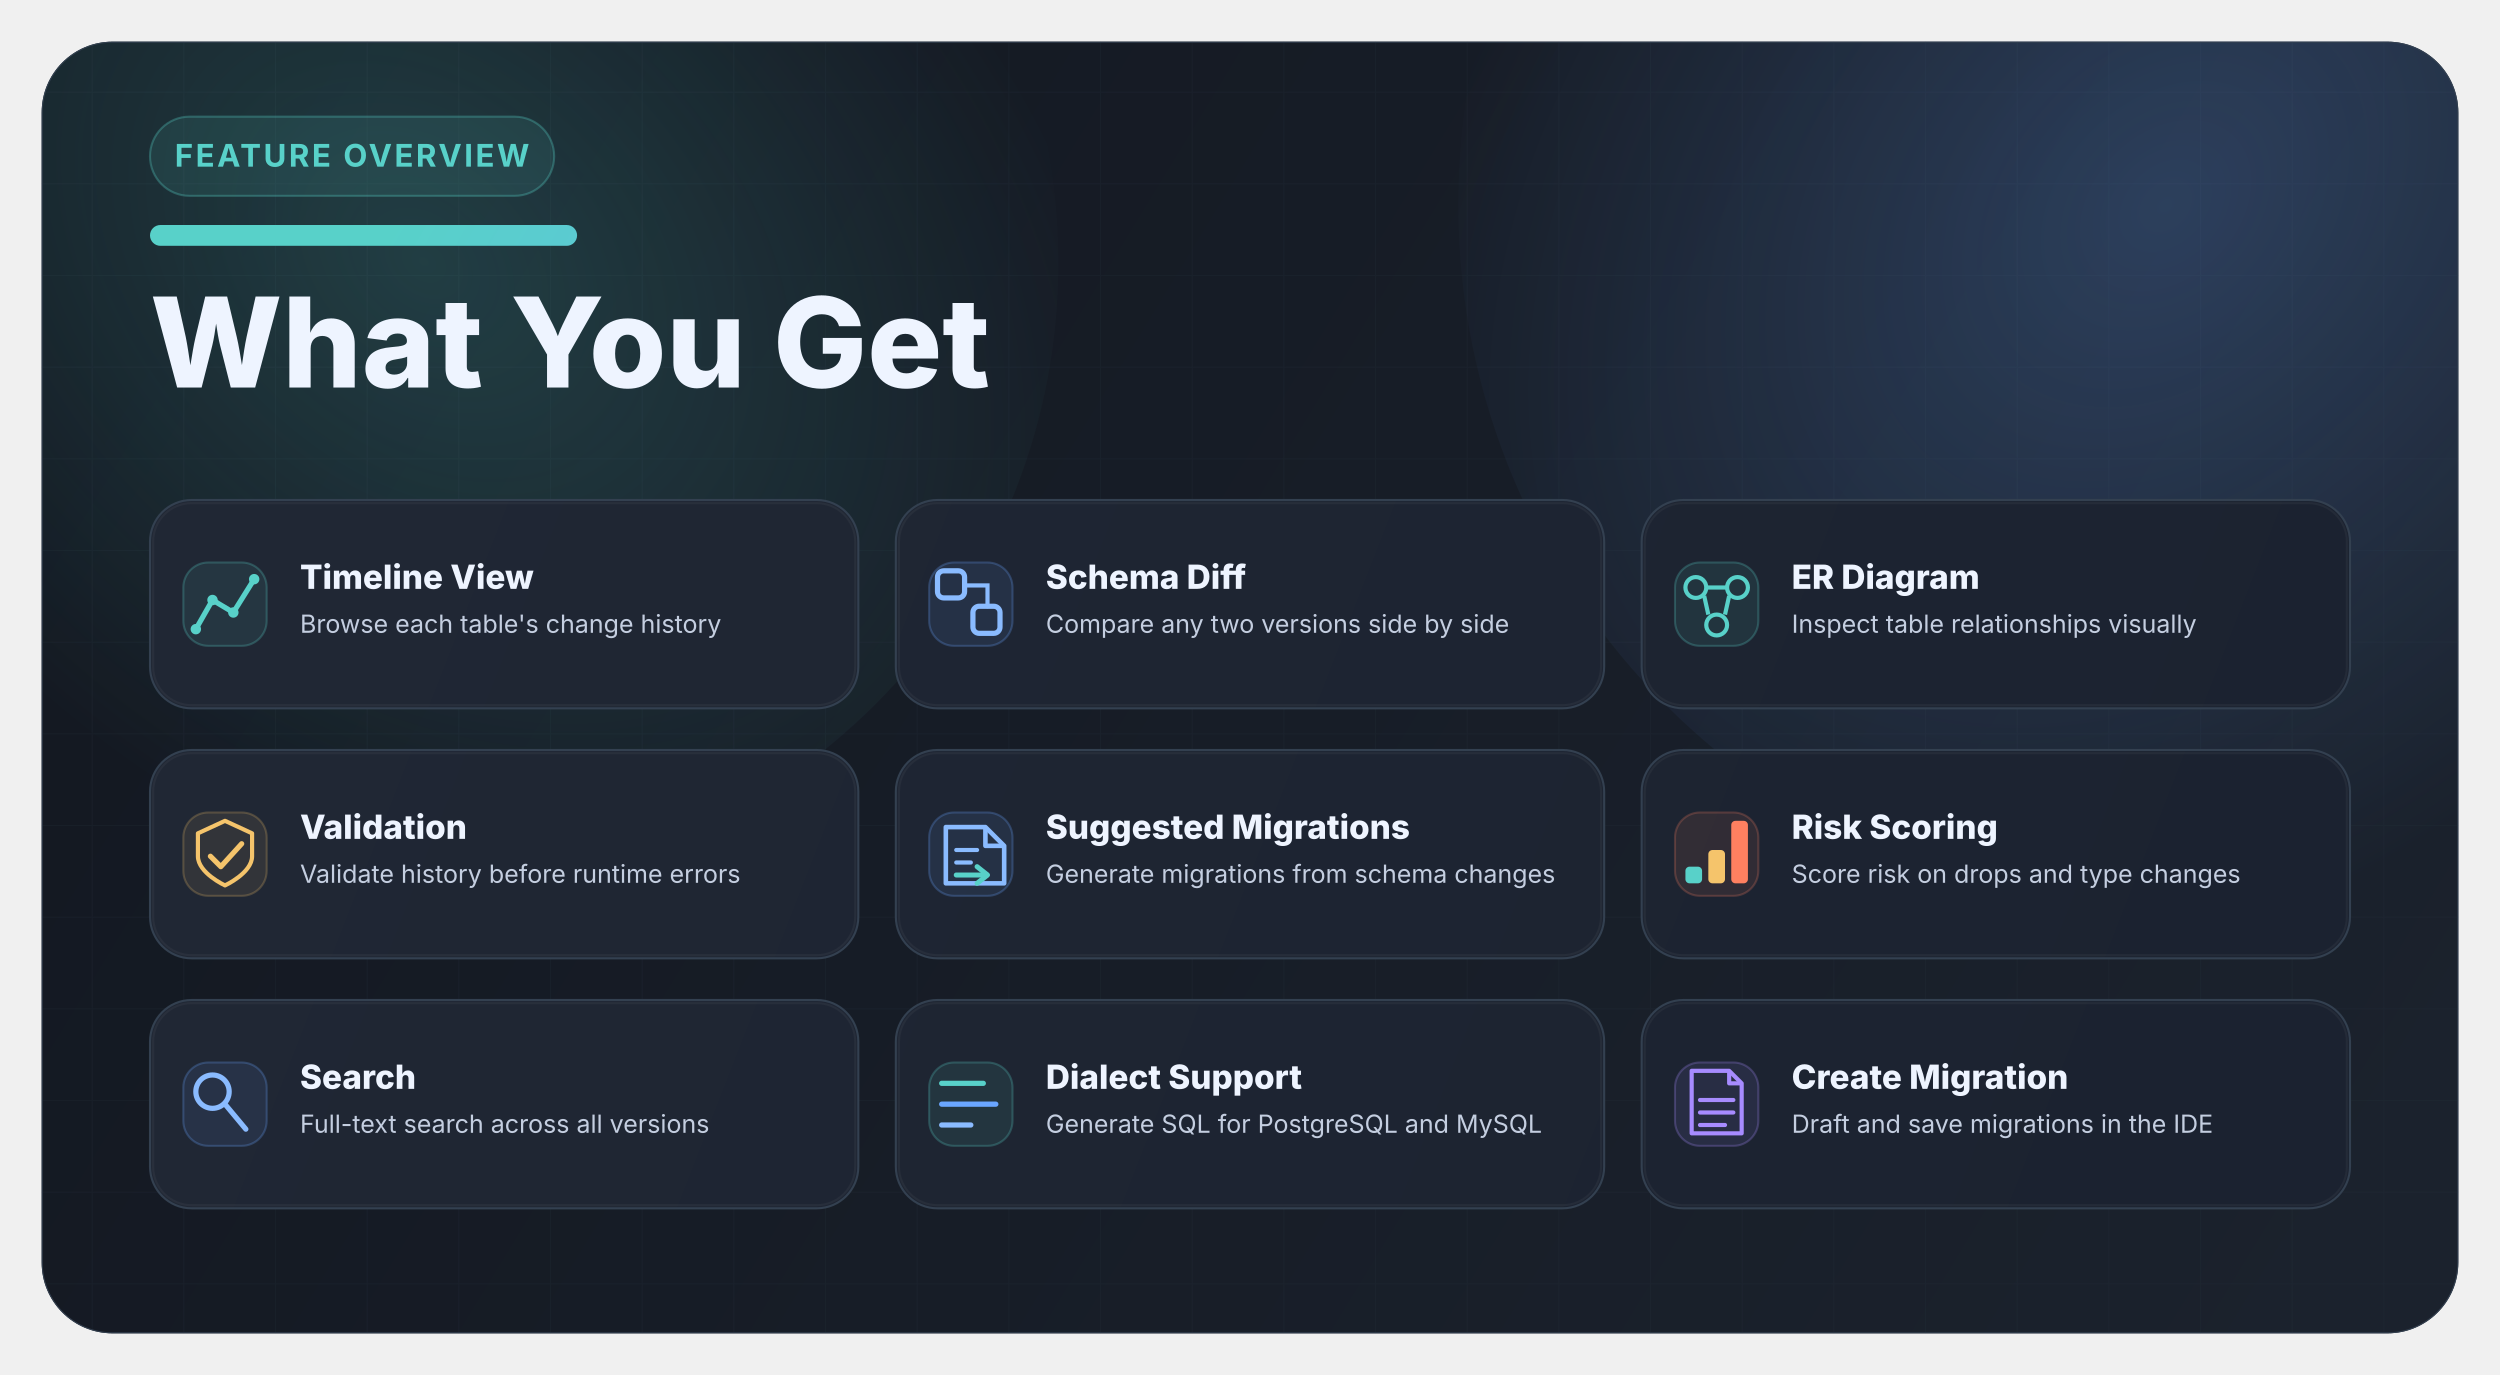
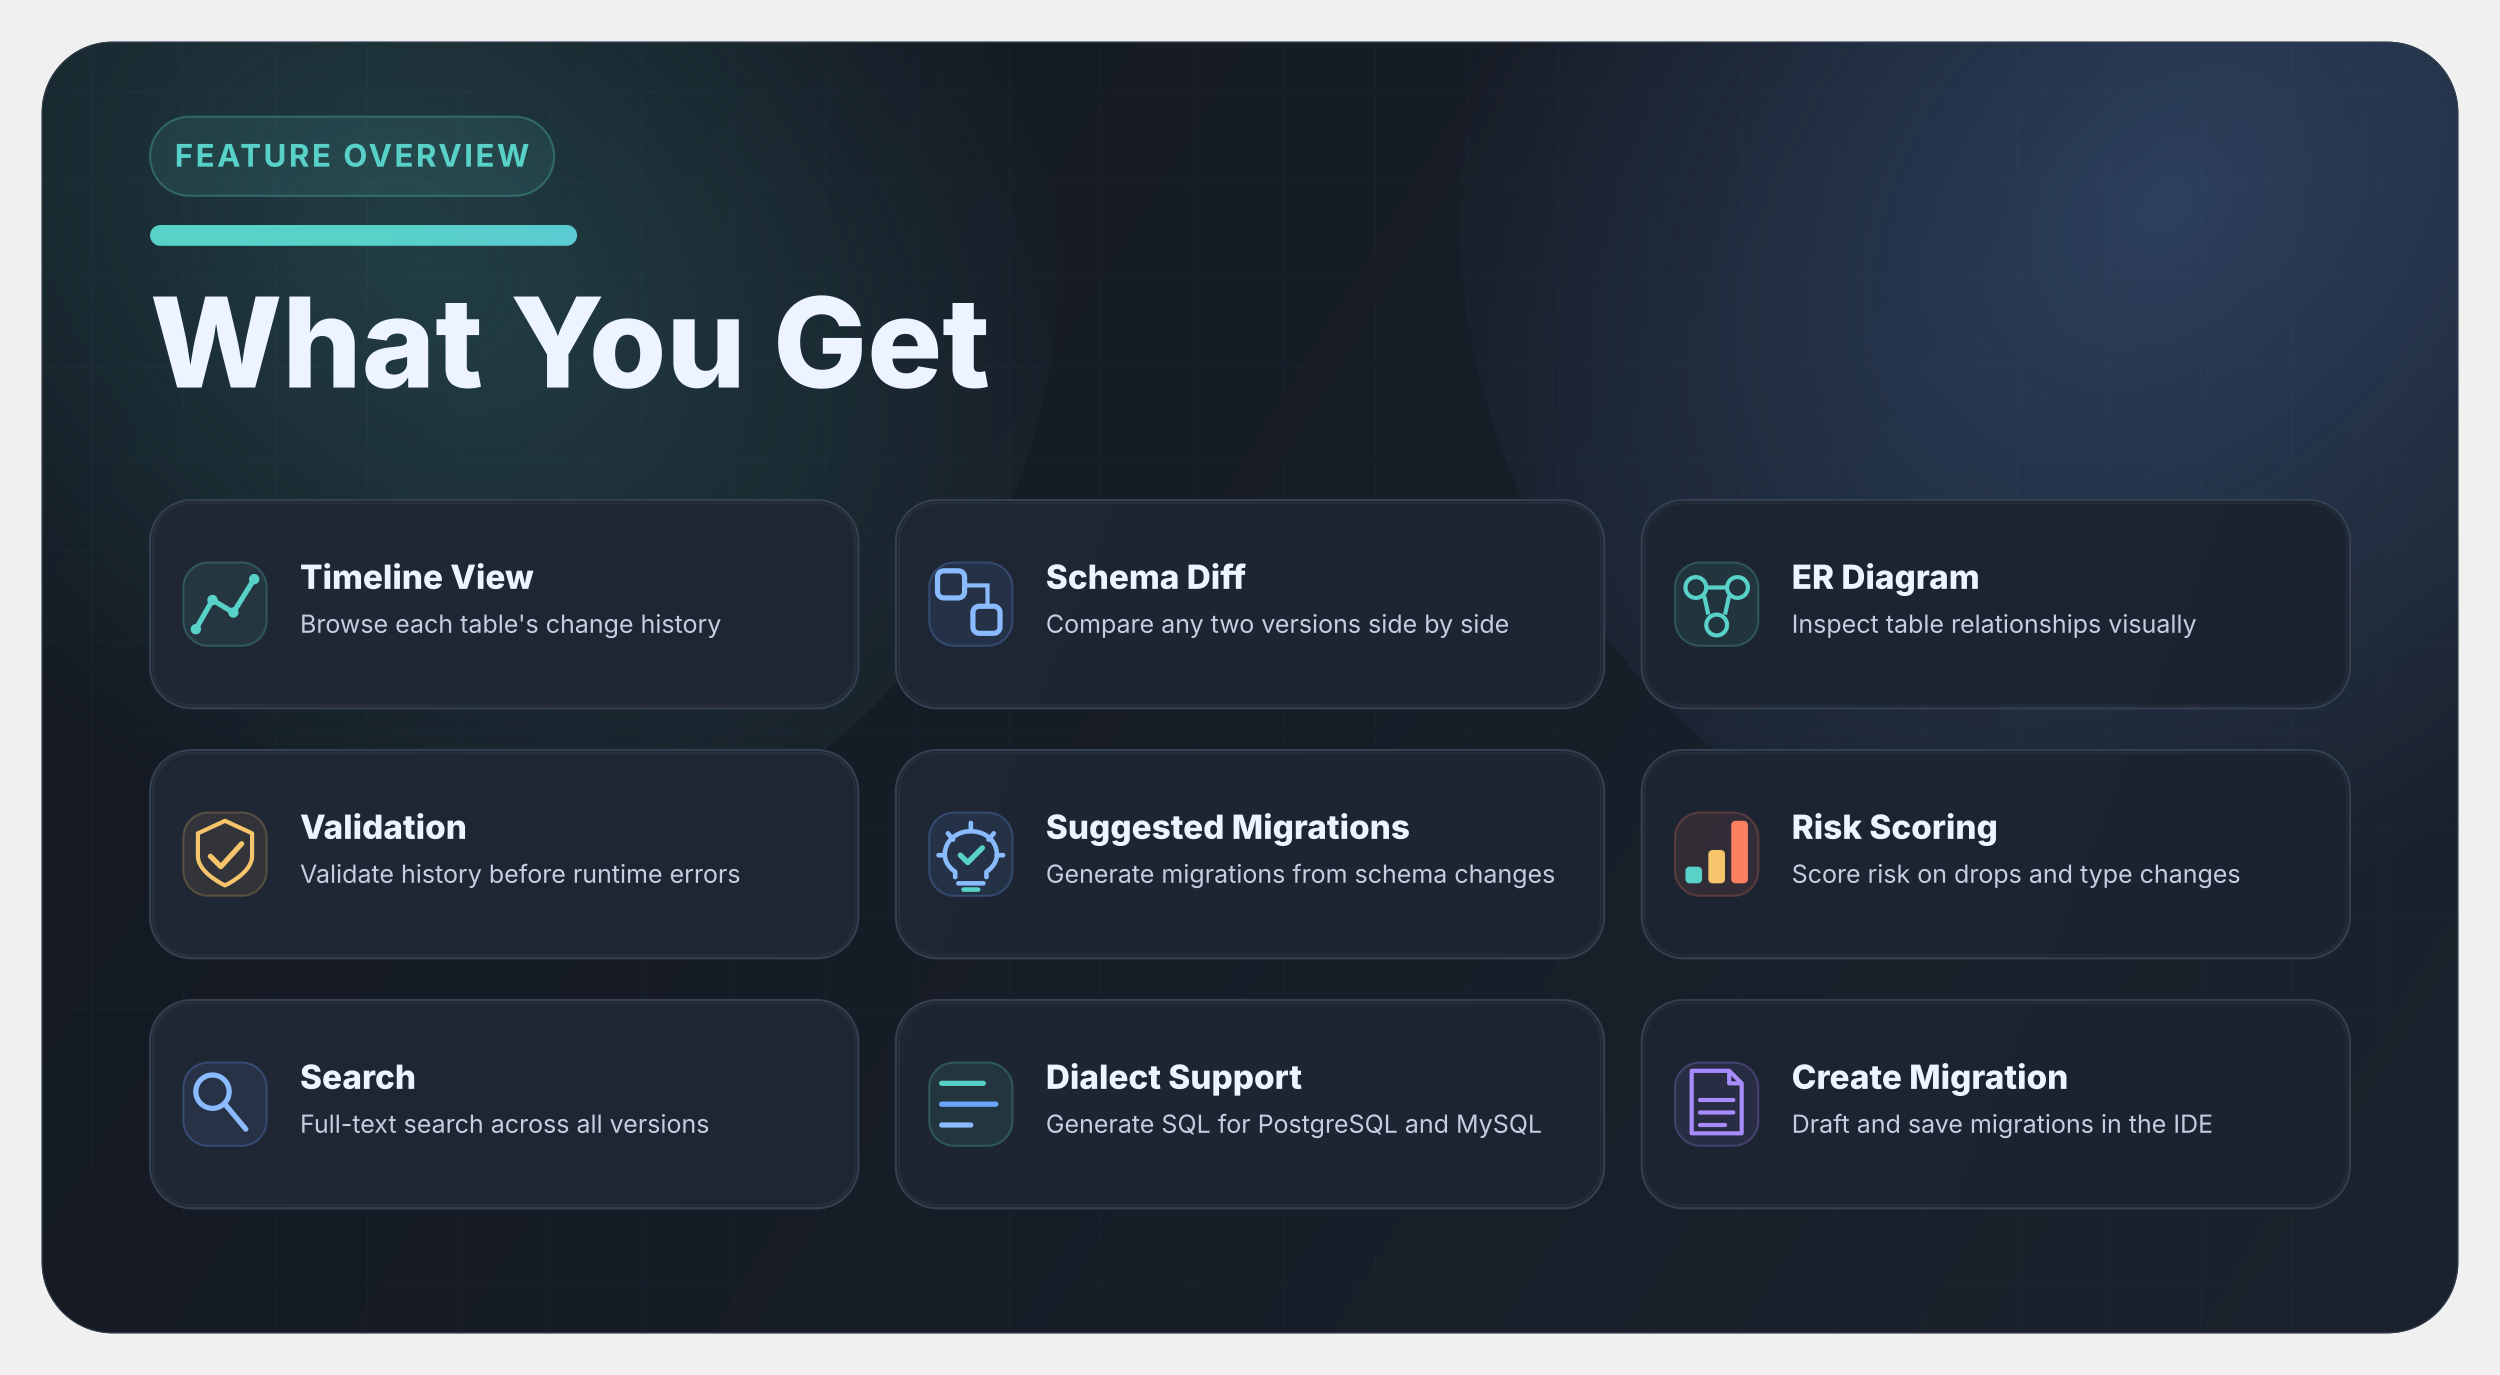
<svg xmlns="http://www.w3.org/2000/svg" width="1200" height="660" viewBox="0 0 1200 660" fill="none" role="img" aria-labelledby="title desc">
  <defs>
    <linearGradient id="pageBg" x1="98" y1="40" x2="1114" y2="660" gradientUnits="userSpaceOnUse">
      <stop stop-color="#131821" />
      <stop offset="1" stop-color="#1B222D" />
    </linearGradient>
    <linearGradient id="accent" x1="180" y1="120" x2="1010" y2="600" gradientUnits="userSpaceOnUse">
      <stop stop-color="#58D1C9" />
      <stop offset="0.58" stop-color="#6AA6FF" />
      <stop offset="1" stop-color="#8ABBFF" />
    </linearGradient>
    <linearGradient id="cardBg" x1="138" y1="240" x2="1062" y2="600" gradientUnits="userSpaceOnUse">
      <stop stop-color="#202734" />
      <stop offset="1" stop-color="#1B2230" />
    </linearGradient>
    <radialGradient id="glowA" cx="0" cy="0" r="1" gradientUnits="userSpaceOnUse" gradientTransform="translate(204 126) rotate(41) scale(380 280)">
      <stop stop-color="#58D1C9" stop-opacity="0.2" />
      <stop offset="1" stop-color="#58D1C9" stop-opacity="0" />
    </radialGradient>
    <radialGradient id="glowB" cx="0" cy="0" r="1" gradientUnits="userSpaceOnUse" gradientTransform="translate(1040 98) rotate(135) scale(430 320)">
      <stop stop-color="#6AA6FF" stop-opacity="0.24" />
      <stop offset="1" stop-color="#6AA6FF" stop-opacity="0" />
    </radialGradient>
    <pattern id="grid" width="44" height="44" patternUnits="userSpaceOnUse">
      <path d="M44 0H0V44" stroke="#26303D" stroke-width="1" />
    </pattern>
    <filter id="shadow" x="-20%" y="-20%" width="140%" height="160%" color-interpolation-filters="sRGB">
      <feDropShadow dx="0" dy="14" stdDeviation="14" flood-color="#03080F" flood-opacity="0.28" />
    </filter>
    <clipPath id="frameClip">
      <rect x="20" y="20" width="1160" height="620" rx="34" />
    </clipPath>
  </defs>
  <g clip-path="url(#frameClip)">
    <rect x="20" y="20" width="1160" height="620" rx="34" fill="url(#pageBg)" />
    <rect x="20" y="20" width="1160" height="620" rx="34" fill="url(#grid)" opacity="0.22" />
    <circle cx="208" cy="126" r="300" fill="url(#glowA)" />
    <circle cx="1040" cy="98" r="340" fill="url(#glowB)" />
    <rect x="20" y="20" width="1160" height="620" rx="34" stroke="#334050" />
  </g>
  <rect x="72" y="56" width="194" height="38" rx="19" fill="#58D1C91A" stroke="#58D1C94D" />
  <text x="169" y="80" text-anchor="middle" fill="#58D1C9" font-family="Inter, Segoe UI, Arial, sans-serif" font-size="15" font-weight="700" letter-spacing="0.08em">FEATURE OVERVIEW</text>
  <rect x="72" y="108" width="205" height="10" rx="5" fill="url(#accent)" />
  <text x="72" y="186" fill="#EEF4FF" font-family="Inter, Segoe UI, Arial, sans-serif" font-size="60" font-weight="800">What You Get</text>
  <g>
    <rect x="72" y="240" width="340" height="100" rx="20" fill="#1B2230" opacity="0.01" filter="url(#shadow)" />
    <rect x="72" y="240" width="340" height="100" rx="20" fill="url(#cardBg)" stroke="#334050" />
    <rect x="73.5" y="241.5" width="337" height="97" rx="18.5" stroke="#FFFFFF" stroke-opacity="0.04" />
    <rect x="88" y="270" width="40" height="40" rx="12" fill="#58D1C918" stroke="#58D1C940" />
    <polyline points="94,302 102,288 112,294 122,278" fill="none" stroke="#58D1C9" stroke-width="2.5" stroke-linecap="round" stroke-linejoin="round" />
    <circle cx="94" cy="302" r="2.5" fill="#58D1C9" />
    <circle cx="102" cy="288" r="2.5" fill="#58D1C9" />
    <circle cx="112" cy="294" r="2.5" fill="#58D1C9" />
    <circle cx="122" cy="278" r="2.5" fill="#58D1C9" />
    <text x="144" y="271" dominant-baseline="hanging" fill="#EEF4FF" font-family="Inter, Segoe UI, Arial, sans-serif" font-size="16" font-weight="800">Timeline View</text>
    <text x="144" y="295" dominant-baseline="hanging" fill="#C4CEE0" font-family="Inter, Segoe UI, Arial, sans-serif" font-size="12">Browse each table's change history</text>
  </g>
  <g>
    <rect x="430" y="240" width="340" height="100" rx="20" fill="#1B2230" opacity="0.01" filter="url(#shadow)" />
    <rect x="430" y="240" width="340" height="100" rx="20" fill="url(#cardBg)" stroke="#334050" />
    <rect x="431.5" y="241.5" width="337" height="97" rx="18.5" stroke="#FFFFFF" stroke-opacity="0.04" />
    <rect x="446" y="270" width="40" height="40" rx="12" fill="#6AA6FF18" stroke="#6AA6FF40" />
    <rect x="450" y="274" width="13" height="13" rx="3" stroke="#8ABBFF" stroke-width="2.5" fill="none" />
    <rect x="467" y="291" width="13" height="13" rx="3" stroke="#8ABBFF" stroke-width="2.5" fill="none" />
    <path d="M 463 281 H 474 V 291" stroke="#8ABBFF" stroke-width="2" stroke-linecap="round" fill="none" />
    <text x="502" y="271" dominant-baseline="hanging" fill="#EEF4FF" font-family="Inter, Segoe UI, Arial, sans-serif" font-size="16" font-weight="800">Schema Diff</text>
    <text x="502" y="295" dominant-baseline="hanging" fill="#C4CEE0" font-family="Inter, Segoe UI, Arial, sans-serif" font-size="12">Compare any two versions side by side</text>
  </g>
  <g>
    <rect x="788" y="240" width="340" height="100" rx="20" fill="#1B2230" opacity="0.01" filter="url(#shadow)" />
    <rect x="788" y="240" width="340" height="100" rx="20" fill="url(#cardBg)" stroke="#334050" />
    <rect x="789.5" y="241.5" width="337" height="97" rx="18.5" stroke="#FFFFFF" stroke-opacity="0.04" />
    <rect x="804" y="270" width="40" height="40" rx="12" fill="#58D1C918" stroke="#58D1C940" />
    <line x1="819" y1="282" x2="829" y2="282" stroke="#58D1C9" stroke-width="2" />
    <line x1="818" y1="286" x2="820" y2="295" stroke="#58D1C9" stroke-width="2" />
    <line x1="830" y1="286" x2="828" y2="295" stroke="#58D1C9" stroke-width="2" />
    <circle cx="814" cy="282" r="5" stroke="#58D1C9" stroke-width="2" fill="none" />
    <circle cx="834" cy="282" r="5" stroke="#58D1C9" stroke-width="2" fill="none" />
    <circle cx="824" cy="300" r="5" stroke="#58D1C9" stroke-width="2" fill="none" />
    <text x="860" y="271" dominant-baseline="hanging" fill="#EEF4FF" font-family="Inter, Segoe UI, Arial, sans-serif" font-size="16" font-weight="800">ER Diagram</text>
    <text x="860" y="295" dominant-baseline="hanging" fill="#C4CEE0" font-family="Inter, Segoe UI, Arial, sans-serif" font-size="12">Inspect table relationships visually</text>
  </g>
  <g>
    <rect x="72" y="360" width="340" height="100" rx="20" fill="#1B2230" opacity="0.01" filter="url(#shadow)" />
    <rect x="72" y="360" width="340" height="100" rx="20" fill="url(#cardBg)" stroke="#334050" />
    <rect x="73.5" y="361.5" width="337" height="97" rx="18.5" stroke="#FFFFFF" stroke-opacity="0.04" />
    <rect x="88" y="390" width="40" height="40" rx="12" fill="#F5C46B16" stroke="#F5C46B38" />
    <path d="M 108 394 L 121 400 L 121 411 C 121 419 108 425 108 425 C 108 425 95 419 95 411 L 95 400 Z" stroke="#F5C46B" stroke-width="2" fill="none" stroke-linejoin="round" />
    <path d="M 101 411 L 106 416 L 116 405" stroke="#F5C46B" stroke-width="2.5" stroke-linecap="round" stroke-linejoin="round" fill="none" />
    <text x="144" y="391" dominant-baseline="hanging" fill="#EEF4FF" font-family="Inter, Segoe UI, Arial, sans-serif" font-size="16" font-weight="800">Validation</text>
    <text x="144" y="415" dominant-baseline="hanging" fill="#C4CEE0" font-family="Inter, Segoe UI, Arial, sans-serif" font-size="12">Validate history before runtime errors</text>
  </g>
  <g>
    <rect x="430" y="360" width="340" height="100" rx="20" fill="#1B2230" opacity="0.01" filter="url(#shadow)" />
    <rect x="430" y="360" width="340" height="100" rx="20" fill="url(#cardBg)" stroke="#334050" />
    <rect x="431.5" y="361.5" width="337" height="97" rx="18.5" stroke="#FFFFFF" stroke-opacity="0.04" />
    <rect x="446" y="390" width="40" height="40" rx="12" fill="#6AA6FF18" stroke="#6AA6FF40" />
-     <path d="M 454 397 H 473 L 482 406 V 424 H 454 Z" stroke="#8ABBFF" stroke-width="2.2" fill="none" stroke-linejoin="round" />
-     <path d="M 473 397 V 406 H 482" stroke="#8ABBFF" stroke-width="2.2" fill="none" stroke-linejoin="round" />
-     <line x1="459" y1="408" x2="469" y2="408" stroke="#8ABBFF" stroke-width="2" stroke-linecap="round" />
-     <line x1="459" y1="414" x2="466" y2="414" stroke="#8ABBFF" stroke-width="2" stroke-linecap="round" />
-     <path d="M 459 420 H 473" stroke="#58D1C9" stroke-width="2.4" stroke-linecap="round" />
-     <path d="M 469 416 L 474 420 L 469 424" stroke="#58D1C9" stroke-width="2.4" stroke-linecap="round" stroke-linejoin="round" fill="none" />
+     <line x1="466" y1="395" x2="466" y2="398" stroke="#8ABBFF" stroke-width="2.2" stroke-linecap="round" />
+     <line x1="455" y1="400" x2="457.5" y2="403" stroke="#8ABBFF" stroke-width="2.2" stroke-linecap="round" />
+     <line x1="477" y1="400" x2="474.5" y2="403" stroke="#8ABBFF" stroke-width="2.2" stroke-linecap="round" />
+     <line x1="450.5" y1="410.5" x2="453.5" y2="410.5" stroke="#8ABBFF" stroke-width="2.2" stroke-linecap="round" />
+     <line x1="478.5" y1="410.5" x2="481.5" y2="410.5" stroke="#8ABBFF" stroke-width="2.2" stroke-linecap="round" />
+     <path d="M 458.5 421 V 418.5 C 455.2 416.1 453.5 413.4 453.5 410.2 C 453.5 403.8 458.9 399 466 399 C 473.1 399 478.5 403.8 478.5 410.2 C 478.5 413.4 476.8 416.1 473.5 418.5 V 421" stroke="#8ABBFF" stroke-width="2.2" stroke-linecap="round" stroke-linejoin="round" fill="none" />
+     <path d="M 461 410.5 L 464.5 414 L 471.5 407" stroke="#58D1C9" stroke-width="2.6" stroke-linecap="round" stroke-linejoin="round" fill="none" />
+     <line x1="460" y1="424" x2="472" y2="424" stroke="#8ABBFF" stroke-width="2.2" stroke-linecap="round" />
+     <line x1="462.5" y1="427" x2="469.5" y2="427" stroke="#58D1C9" stroke-width="2.2" stroke-linecap="round" />
    <text x="502" y="391" dominant-baseline="hanging" fill="#EEF4FF" font-family="Inter, Segoe UI, Arial, sans-serif" font-size="16" font-weight="800">Suggested Migrations</text>
    <text x="502" y="415" dominant-baseline="hanging" fill="#C4CEE0" font-family="Inter, Segoe UI, Arial, sans-serif" font-size="12">Generate migrations from schema changes</text>
  </g>
  <g>
    <rect x="788" y="360" width="340" height="100" rx="20" fill="#1B2230" opacity="0.01" filter="url(#shadow)" />
    <rect x="788" y="360" width="340" height="100" rx="20" fill="url(#cardBg)" stroke="#334050" />
    <rect x="789.5" y="361.5" width="337" height="97" rx="18.5" stroke="#FFFFFF" stroke-opacity="0.04" />
    <rect x="804" y="390" width="40" height="40" rx="12" fill="#FF806018" stroke="#FF806038" />
    <rect x="809" y="416" width="8" height="8" rx="2" fill="#58D1C9" />
    <rect x="820" y="408" width="8" height="16" rx="2" fill="#F5C46B" />
    <rect x="831" y="394" width="8" height="30" rx="2" fill="#FF8060" />
    <text x="860" y="391" dominant-baseline="hanging" fill="#EEF4FF" font-family="Inter, Segoe UI, Arial, sans-serif" font-size="16" font-weight="800">Risk Scoring</text>
    <text x="860" y="415" dominant-baseline="hanging" fill="#C4CEE0" font-family="Inter, Segoe UI, Arial, sans-serif" font-size="12">Score risk on drops and type changes</text>
  </g>
  <g>
    <rect x="72" y="480" width="340" height="100" rx="20" fill="#1B2230" opacity="0.01" filter="url(#shadow)" />
    <rect x="72" y="480" width="340" height="100" rx="20" fill="url(#cardBg)" stroke="#334050" />
    <rect x="73.5" y="481.5" width="337" height="97" rx="18.5" stroke="#FFFFFF" stroke-opacity="0.04" />
    <rect x="88" y="510" width="40" height="40" rx="12" fill="#6AA6FF18" stroke="#6AA6FF40" />
    <circle cx="102" cy="524" r="8" stroke="#8ABBFF" stroke-width="2.5" fill="none" />
    <line x1="108" y1="530" x2="118" y2="542" stroke="#8ABBFF" stroke-width="2.5" stroke-linecap="round" />
    <text x="144" y="511" dominant-baseline="hanging" fill="#EEF4FF" font-family="Inter, Segoe UI, Arial, sans-serif" font-size="16" font-weight="800">Search</text>
    <text x="144" y="535" dominant-baseline="hanging" fill="#C4CEE0" font-family="Inter, Segoe UI, Arial, sans-serif" font-size="12">Full-text search across all versions</text>
  </g>
  <g>
    <rect x="430" y="480" width="340" height="100" rx="20" fill="#1B2230" opacity="0.01" filter="url(#shadow)" />
    <rect x="430" y="480" width="340" height="100" rx="20" fill="url(#cardBg)" stroke="#334050" />
    <rect x="431.5" y="481.5" width="337" height="97" rx="18.5" stroke="#FFFFFF" stroke-opacity="0.04" />
    <rect x="446" y="510" width="40" height="40" rx="12" fill="#58D1C918" stroke="#58D1C940" />
    <line x1="452" y1="520" x2="472" y2="520" stroke="#58D1C9" stroke-width="2.5" stroke-linecap="round" />
    <line x1="452" y1="530" x2="478" y2="530" stroke="#6AA6FF" stroke-width="2.5" stroke-linecap="round" />
    <line x1="452" y1="540" x2="466" y2="540" stroke="#8ABBFF" stroke-width="2.5" stroke-linecap="round" />
    <text x="502" y="511" dominant-baseline="hanging" fill="#EEF4FF" font-family="Inter, Segoe UI, Arial, sans-serif" font-size="16" font-weight="800">Dialect Support</text>
    <text x="502" y="535" dominant-baseline="hanging" fill="#C4CEE0" font-family="Inter, Segoe UI, Arial, sans-serif" font-size="12">Generate SQL for PostgreSQL and MySQL</text>
  </g>
  <g>
    <rect x="788" y="480" width="340" height="100" rx="20" fill="#1B2230" opacity="0.01" filter="url(#shadow)" />
    <rect x="788" y="480" width="340" height="100" rx="20" fill="url(#cardBg)" stroke="#334050" />
    <rect x="789.5" y="481.5" width="337" height="97" rx="18.5" stroke="#FFFFFF" stroke-opacity="0.04" />
    <rect x="804" y="510" width="40" height="40" rx="12" fill="#A78BFF18" stroke="#A78BFF40" />
    <path d="M 812 514 H 830 L 836 520 V 544 H 812 Z" stroke="#A78BFF" stroke-width="2" fill="none" stroke-linejoin="round" />
    <path d="M 830 514 V 520 H 836" stroke="#A78BFF" stroke-width="2" fill="none" stroke-linejoin="round" />
    <line x1="816" y1="528" x2="832" y2="528" stroke="#A78BFF" stroke-width="2" stroke-linecap="round" />
    <line x1="816" y1="534" x2="832" y2="534" stroke="#A78BFF" stroke-width="2" stroke-linecap="round" />
    <line x1="816" y1="540" x2="828" y2="540" stroke="#A78BFF" stroke-width="2" stroke-linecap="round" />
    <text x="860" y="511" dominant-baseline="hanging" fill="#EEF4FF" font-family="Inter, Segoe UI, Arial, sans-serif" font-size="16" font-weight="800">Create Migration</text>
    <text x="860" y="535" dominant-baseline="hanging" fill="#C4CEE0" font-family="Inter, Segoe UI, Arial, sans-serif" font-size="12">Draft and save migrations in the IDE</text>
  </g>
</svg>
